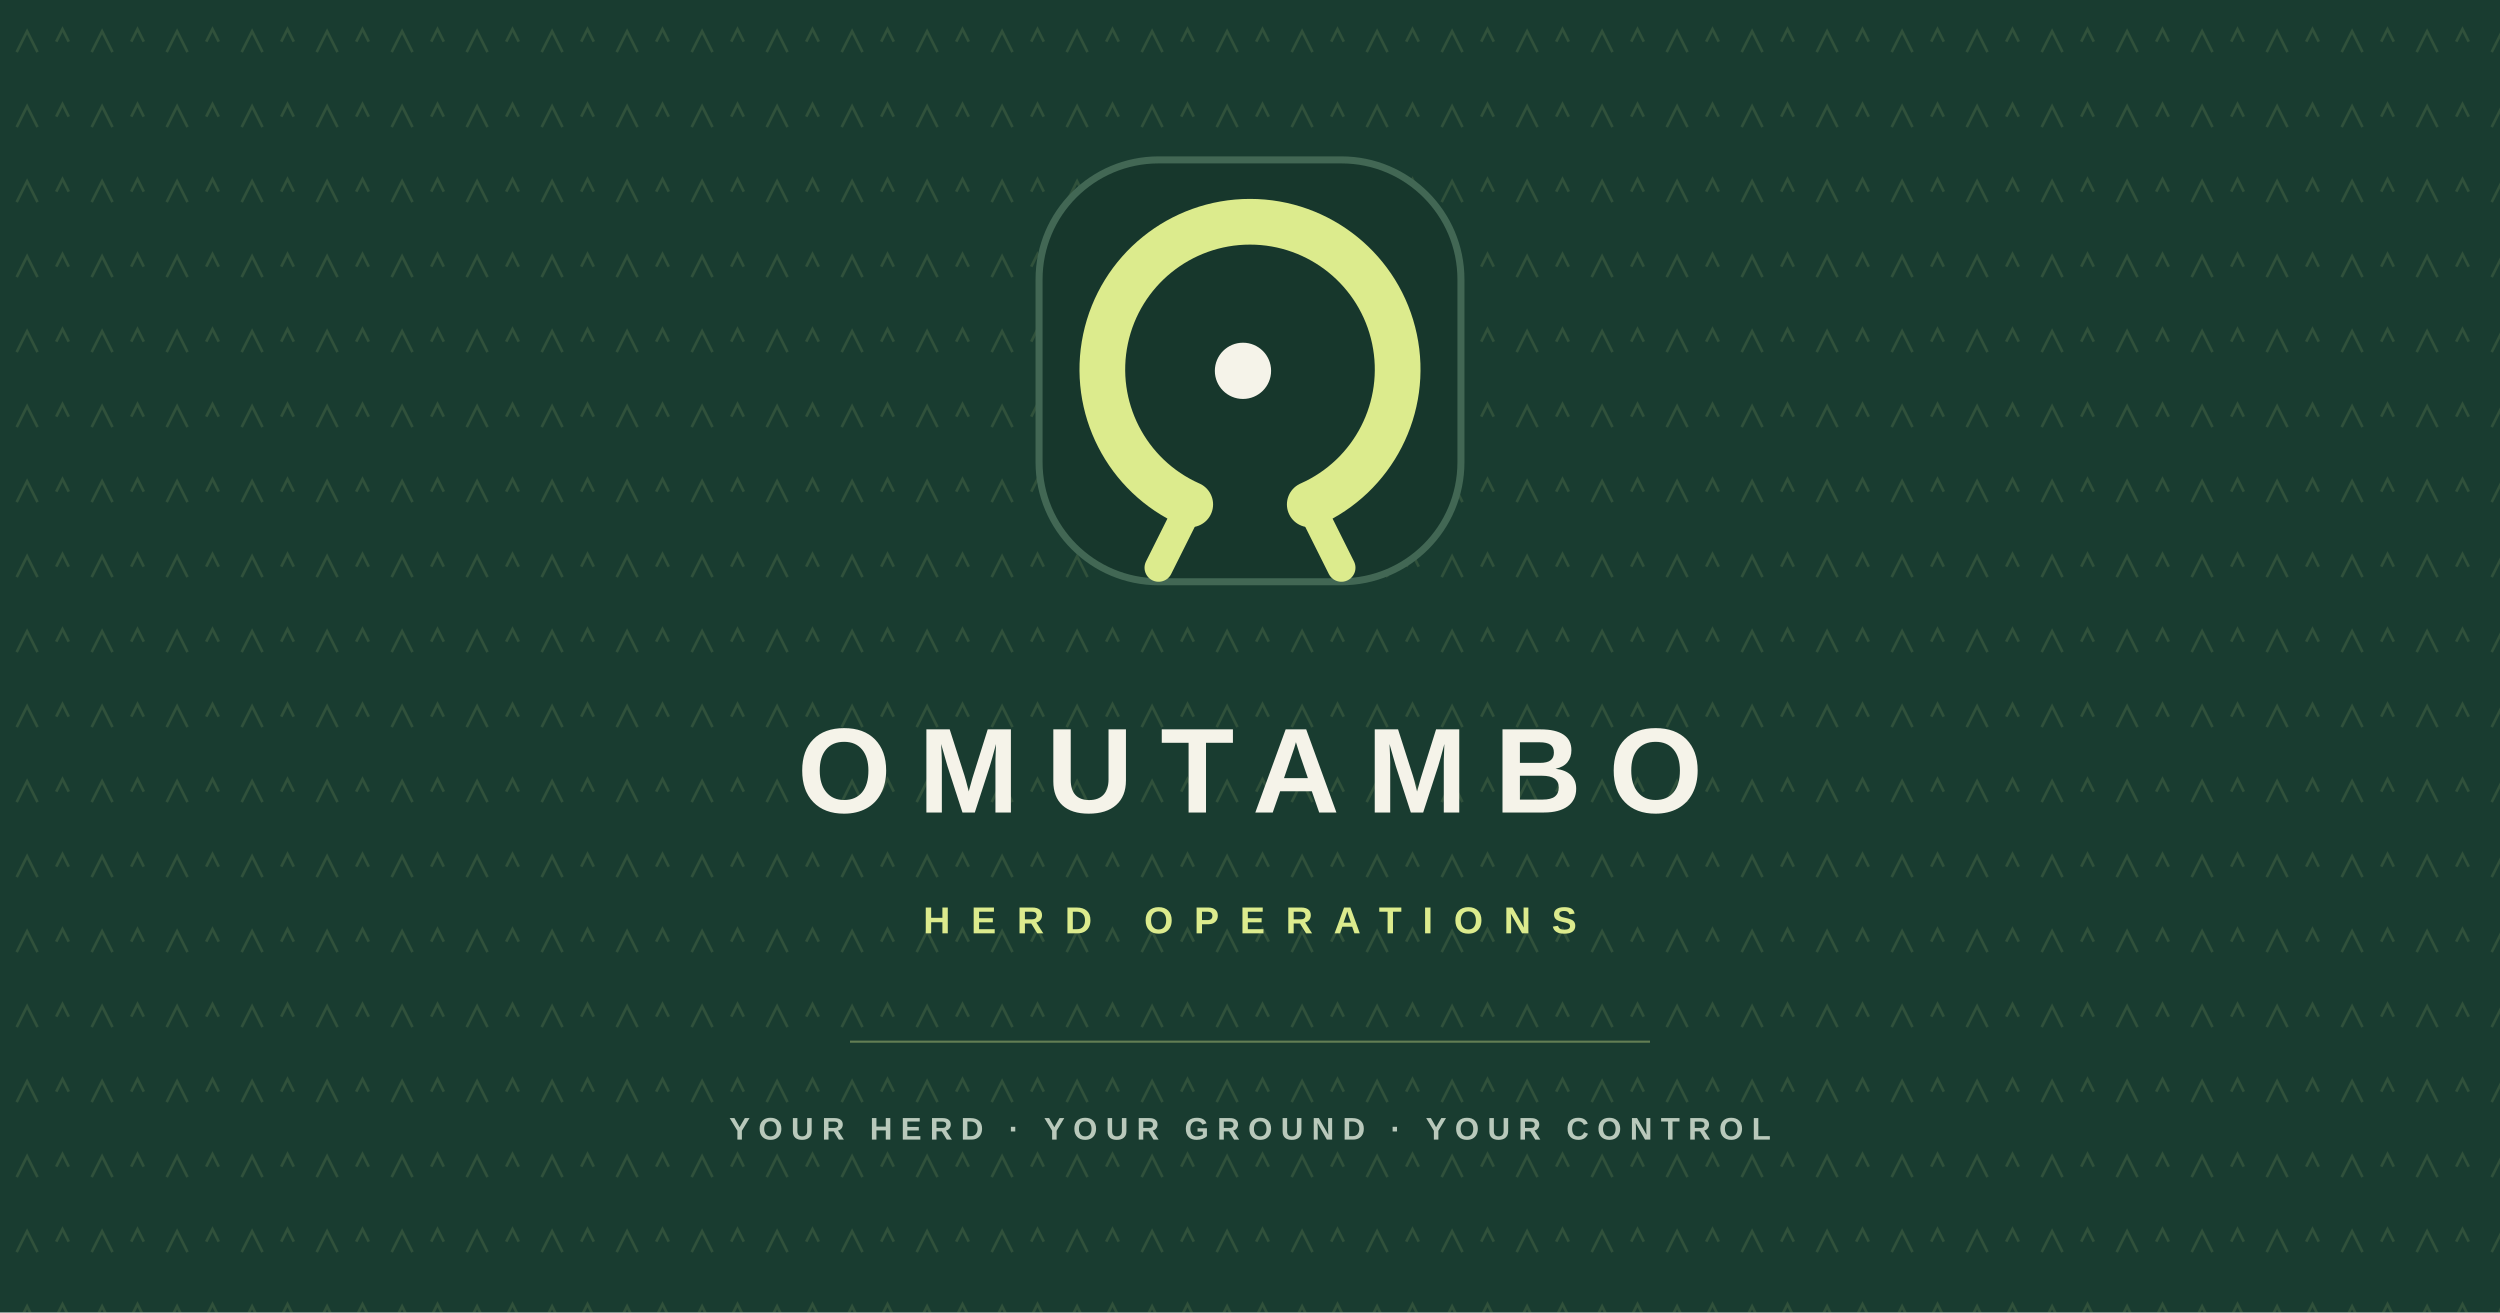
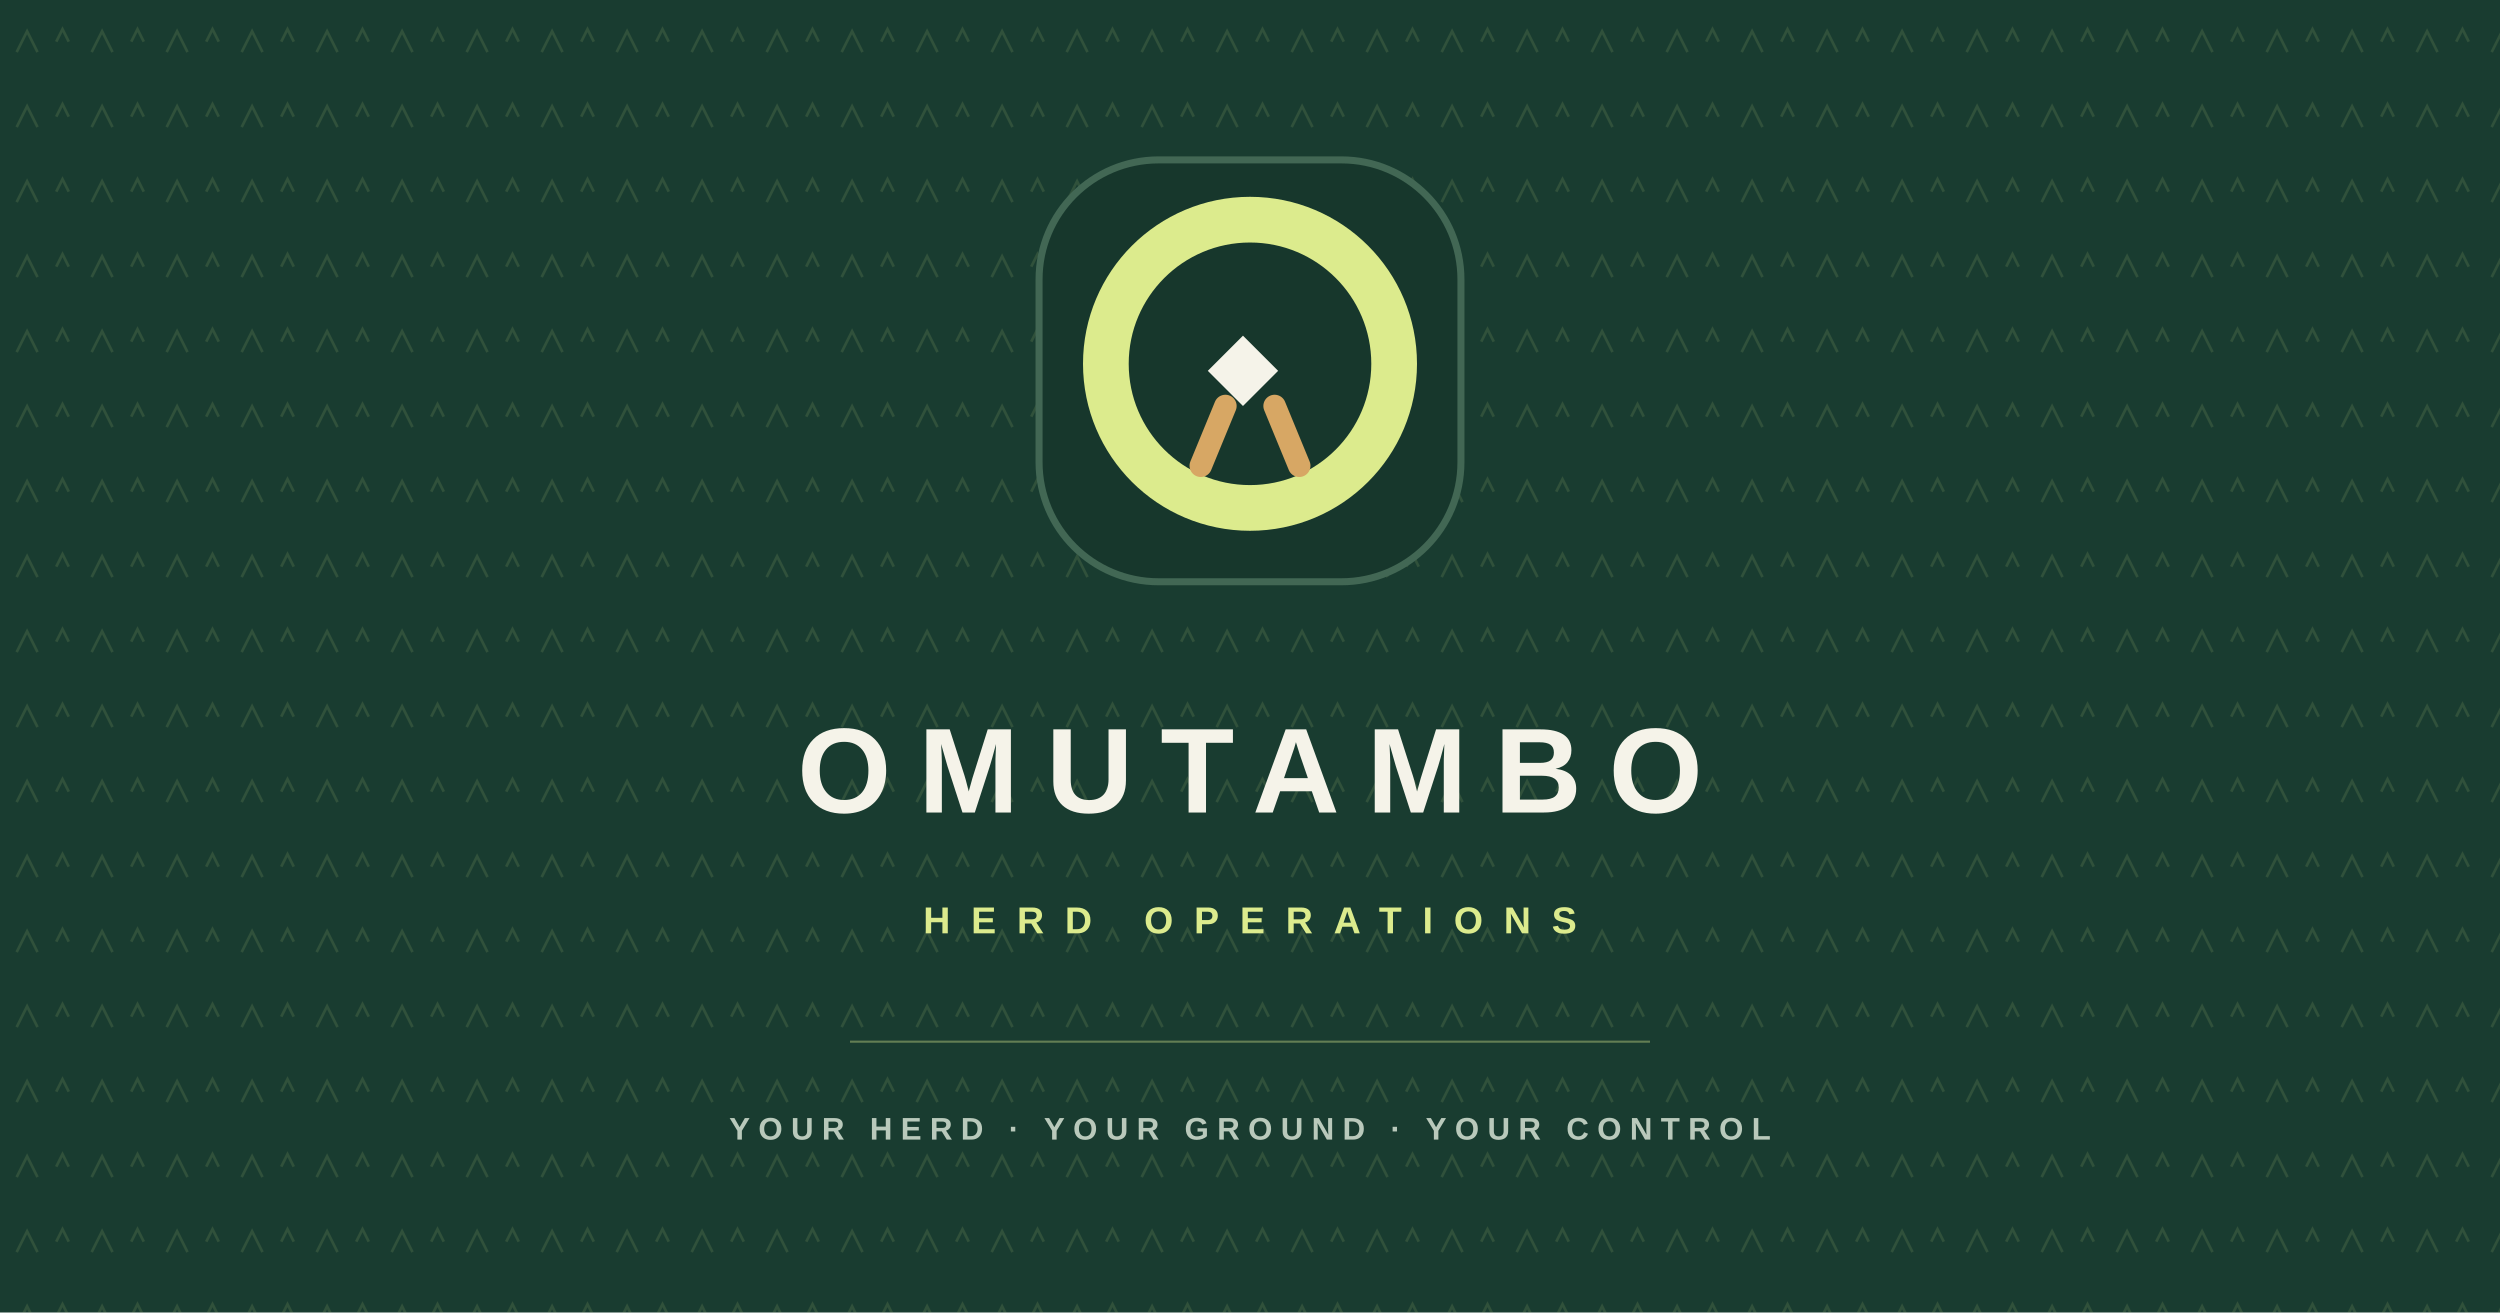
<svg xmlns="http://www.w3.org/2000/svg" viewBox="0 0 1200 630" role="img" aria-labelledby="title desc">
  <defs>
    <pattern id="field" width="36" height="36" patternUnits="userSpaceOnUse">
      <path d="M8 25l5-10 5 10M27 20l3-6 3 6" fill="none" stroke="#dceb8d" stroke-width="1.3" opacity=".12" />
    </pattern>
  </defs>
  <rect width="1200" height="630" fill="#193c30" />
  <rect width="1200" height="630" fill="url(#field)" />
  <g transform="translate(492 70) scale(3.375)">
    <rect x="2" y="2" width="60" height="60" rx="17" fill="#17372c" stroke="#426754" stroke-width="1" />
-     <path d="M23.5 51A21 21 0 1 1 40.5 51" fill="none" stroke="#dceb8d" stroke-width="6.5" stroke-linecap="round" />
-     <path d="M23.5 51 19 60M40.5 51 45 60" fill="none" stroke="#dceb8d" stroke-width="4" stroke-linecap="round" />
-     <circle cx="31" cy="32" r="4" fill="#f5f3e9" />
+     <circle cx="32" cy="31" r="20.5" fill="none" stroke="#dceb8d" stroke-width="6.5" />
+     <path d="M25 45.5 28.5 37M39 45.5 35.5 37" fill="none" stroke="#d7a764" stroke-width="3.2" stroke-linecap="round" />
+     <path d="m31 27 5 5-5 5-5-5Z" fill="#f5f3e9" />
  </g>
  <text x="600" y="390" text-anchor="middle" font-family="Arial,Helvetica,sans-serif" font-size="58" font-weight="700" letter-spacing="13" fill="#f5f3e9">OMUTAMBO</text>
  <text x="600" y="448" text-anchor="middle" font-family="Arial,Helvetica,sans-serif" font-size="18" font-weight="700" letter-spacing="10" fill="#dceb8d">HERD OPERATIONS</text>
  <line x1="408" x2="792" y1="500" y2="500" stroke="#dceb8d" opacity=".38" />
  <text x="600" y="547" text-anchor="middle" font-family="Arial,Helvetica,sans-serif" font-size="15" font-weight="700" letter-spacing="4" fill="#b9c9bb">YOUR HERD · YOUR GROUND · YOUR CONTROL</text>
</svg>
